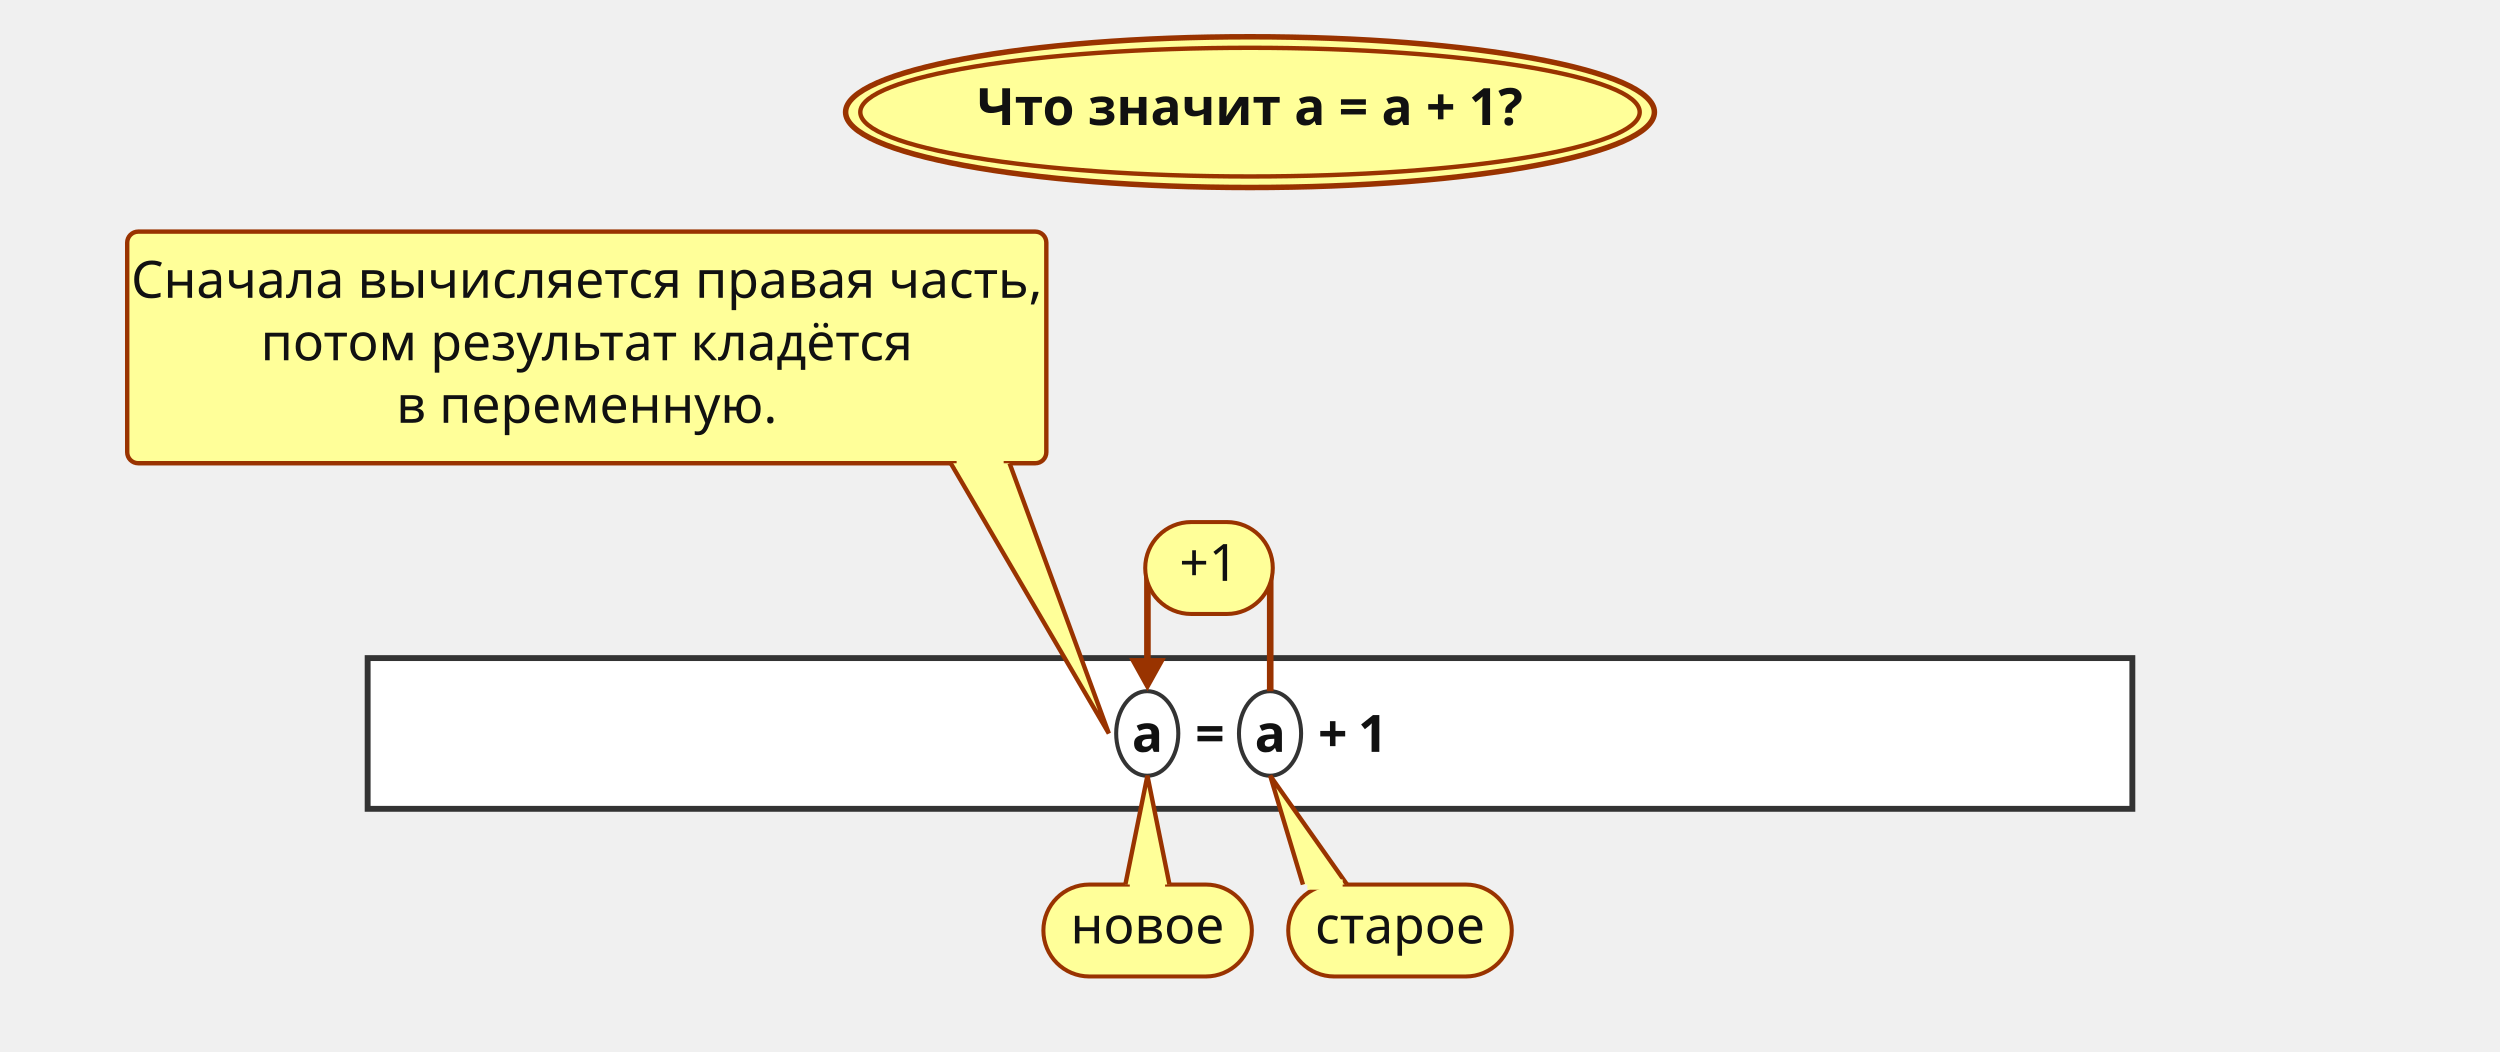
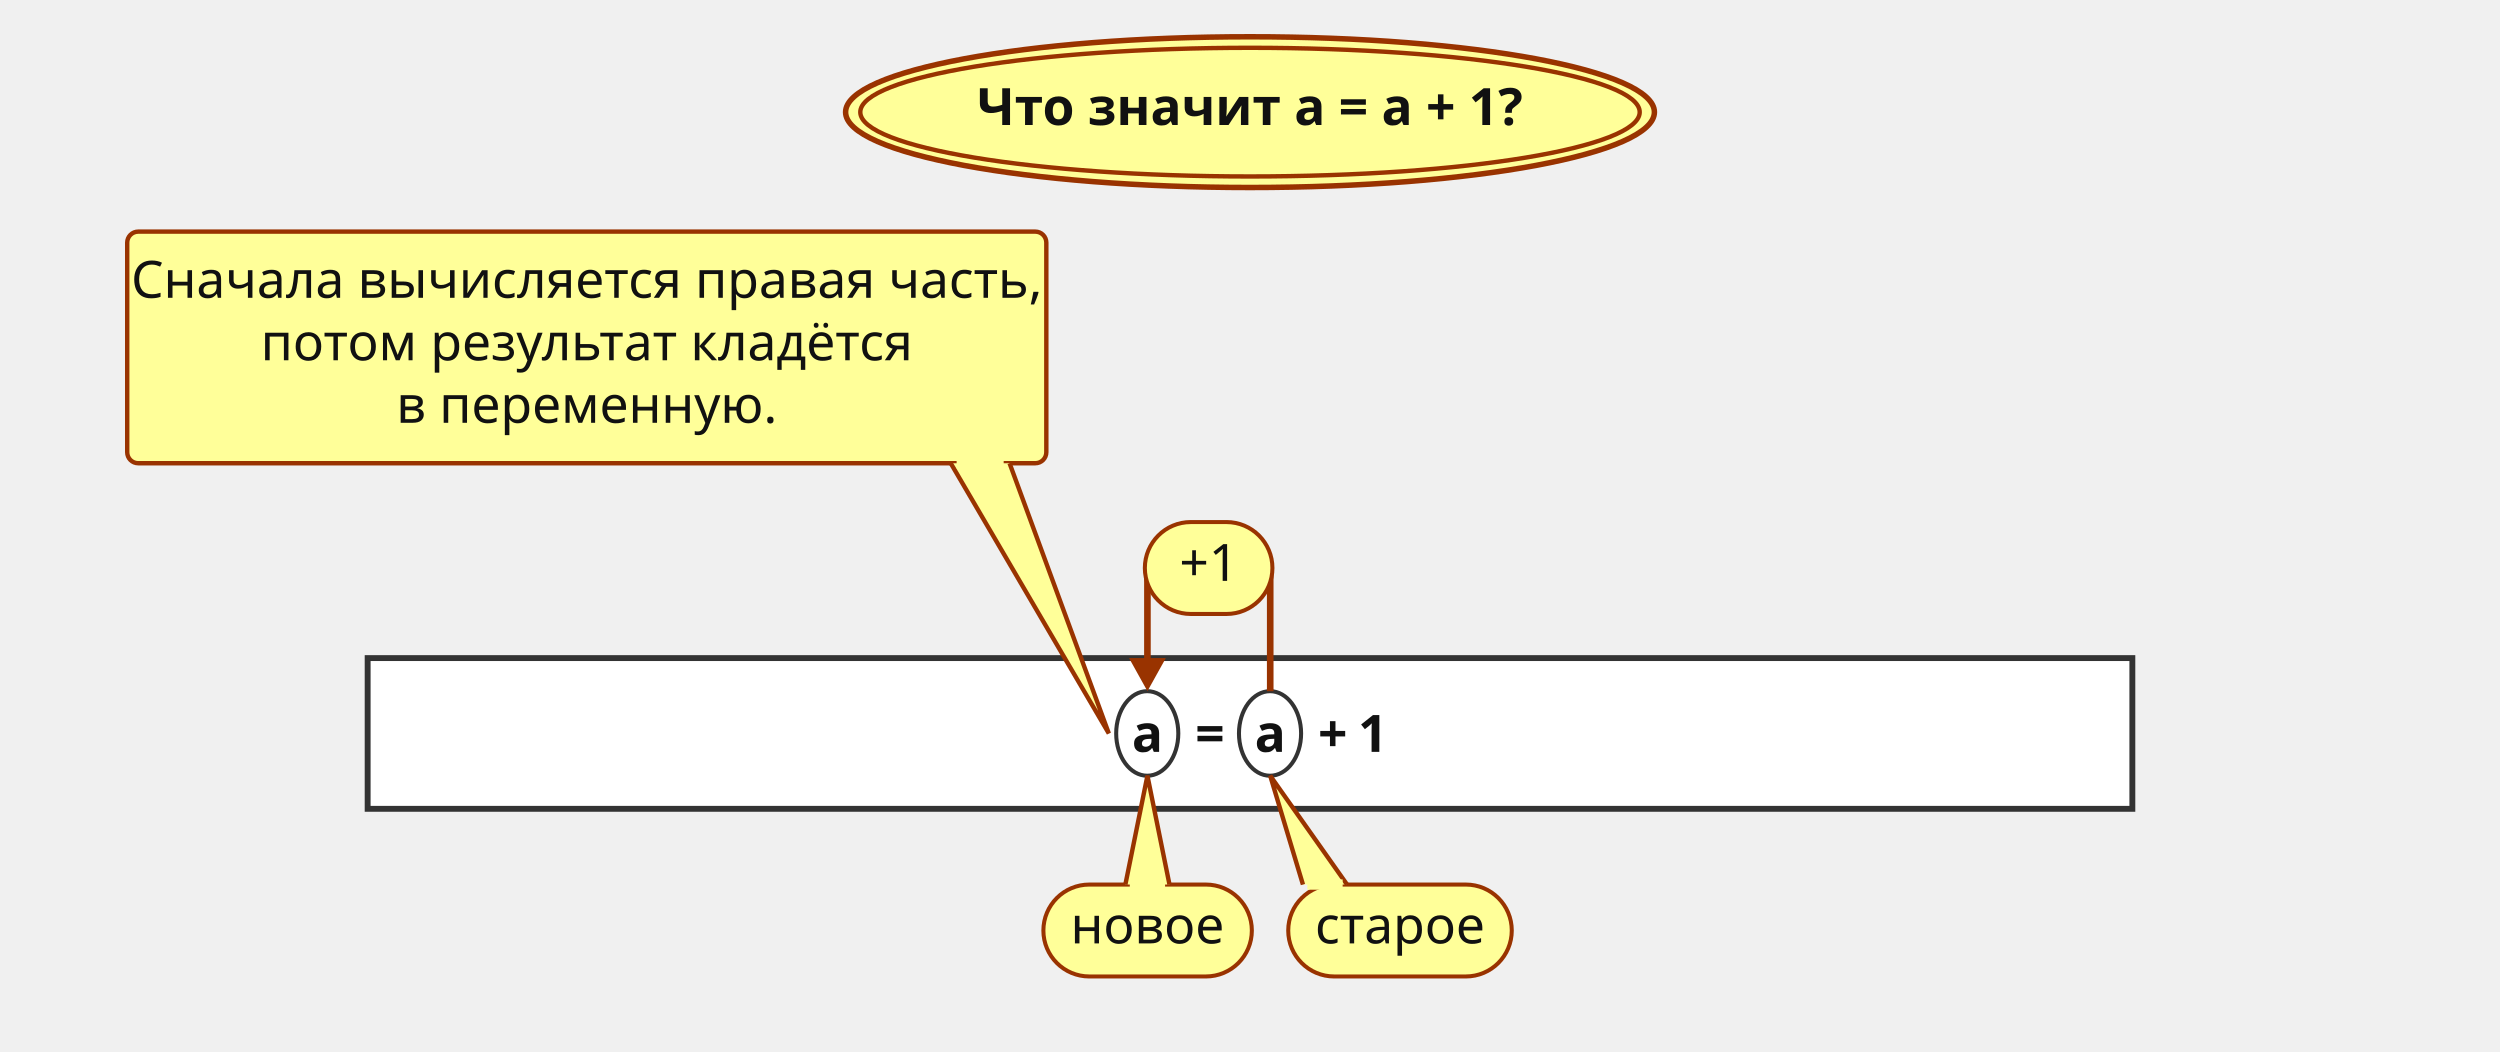
<svg xmlns="http://www.w3.org/2000/svg" width="680" height="286" viewBox="0 0 680 286" font-family="PT Sans, sans-serif">
  <g transform="translate(0.0,0.0)">
    <ellipse cx="340.0" cy="30.5" rx="110.0" ry="20.5" fill="#FFFF99" stroke="#993300" stroke-width="1.5" />
    <ellipse cx="340.0" cy="30.5" rx="106.0" ry="17.5" fill="none" stroke="#993300" stroke-width="1.2" />
    <text x="340.0" y="34.0" font-size="14" text-anchor="middle" font-weight="bold" fill="#111">Что значит a = a + 1?</text>
    <g transform="translate(10.0,63.0)">
      <rect x="90.0" y="116.0" width="480.0" height="41.0" rx="0" fill="#FFFFFF" stroke="#333333" stroke-width="1.6" />
      <rect x="293.6" y="125.0" width="16.9" height="23.0" rx="11.5" fill="#fff" stroke="#333333" stroke-width="1.1" />
      <text x="302.1" y="141.5" font-size="14" text-anchor="middle" font-weight="bold" fill="#111">a</text>
      <text x="311.6" y="141.5" font-size="14" text-anchor="start" font-weight="bold" fill="#111"> </text>
      <text x="315.1" y="141.5" font-size="14" text-anchor="start" font-weight="bold" fill="#111">=</text>
      <text x="322.5" y="141.5" font-size="14" text-anchor="start" font-weight="bold" fill="#111"> </text>
      <rect x="327.0" y="125.0" width="16.9" height="23.0" rx="11.5" fill="#fff" stroke="#333333" stroke-width="1.1" />
      <text x="335.5" y="141.5" font-size="14" text-anchor="middle" font-weight="bold" fill="#111">a</text>
      <text x="345.0" y="141.5" font-size="14" text-anchor="start" font-weight="bold" fill="#111"> </text>
      <text x="348.5" y="141.5" font-size="14" text-anchor="start" font-weight="bold" fill="#111">+</text>
      <text x="355.9" y="141.5" font-size="14" text-anchor="start" font-weight="bold" fill="#111"> </text>
      <text x="359.4" y="141.5" font-size="14" text-anchor="start" font-weight="bold" fill="#111">1</text>
      <rect x="24.6" y="0.0" width="250.0" height="63.0" rx="3" fill="#FFFF99" stroke="#993300" stroke-width="1.2" />
      <g data-k="tail">
        <path d="M248.6,63.0L291.6,136.5L264.6,63.0" fill="#FFFF99" stroke="#993300" stroke-width="1.2" />
        <line x1="250.2" y1="63.0" x2="263.0" y2="63.0" stroke="#FFFF99" stroke-width="2.8" />
      </g>
      <text x="149.6" y="18.0" font-size="14" text-anchor="middle" fill="#111">Сначала вычисляется правая часть,</text>
      <text x="149.6" y="35.0" font-size="14" text-anchor="middle" fill="#111">потом результат кладётся</text>
      <text x="149.6" y="52.0" font-size="14" text-anchor="middle" fill="#111">в переменную.</text>
      <path d="M335.5,125.0V91.5H302.1V122.0" fill="none" stroke="#993300" stroke-width="1.8" />
      <path d="M297.1,116.0L302.1,125.0L307.1,116.0Z" fill="#993300" />
-       <rect x="301.5" y="79.0" width="34.7" height="25.0" rx="12.5" fill="#FFFF99" stroke="#993300" stroke-width="1.1" />
+       <rect x="301.4" y="79.0" width="34.7" height="25.0" rx="12.5" fill="#FFFF99" stroke="#993300" stroke-width="1.1" />
      <text x="318.8" y="95.0" font-size="14" text-anchor="middle" fill="#111">+1</text>
      <rect x="273.8" y="177.6" width="56.7" height="25.0" rx="12.5" fill="#FFFF99" stroke="#993300" stroke-width="1.1" />
      <g data-k="tail">
        <path d="M296.1,177.6L302.1,148.0L308.1,177.6" fill="#FFFF99" stroke="#993300" stroke-width="1.2" />
        <line x1="297.3" y1="177.6" x2="306.9" y2="177.6" stroke="#FFFF99" stroke-width="2.8" />
      </g>
      <text x="302.1" y="193.6" font-size="14" text-anchor="middle" fill="#111">новое</text>
      <rect x="340.4" y="177.6" width="60.8" height="25.0" rx="12.5" fill="#FFFF99" stroke="#993300" stroke-width="1.1" />
      <g data-k="tail">
        <path d="M344.4,177.6L335.5,148.0L356.4,177.6" fill="#FFFF99" stroke="#993300" stroke-width="1.2" />
        <line x1="345.6" y1="177.6" x2="355.2" y2="177.6" stroke="#FFFF99" stroke-width="2.8" />
      </g>
      <text x="370.8" y="193.6" font-size="14" text-anchor="middle" fill="#111">старое</text>
    </g>
  </g>
</svg>
